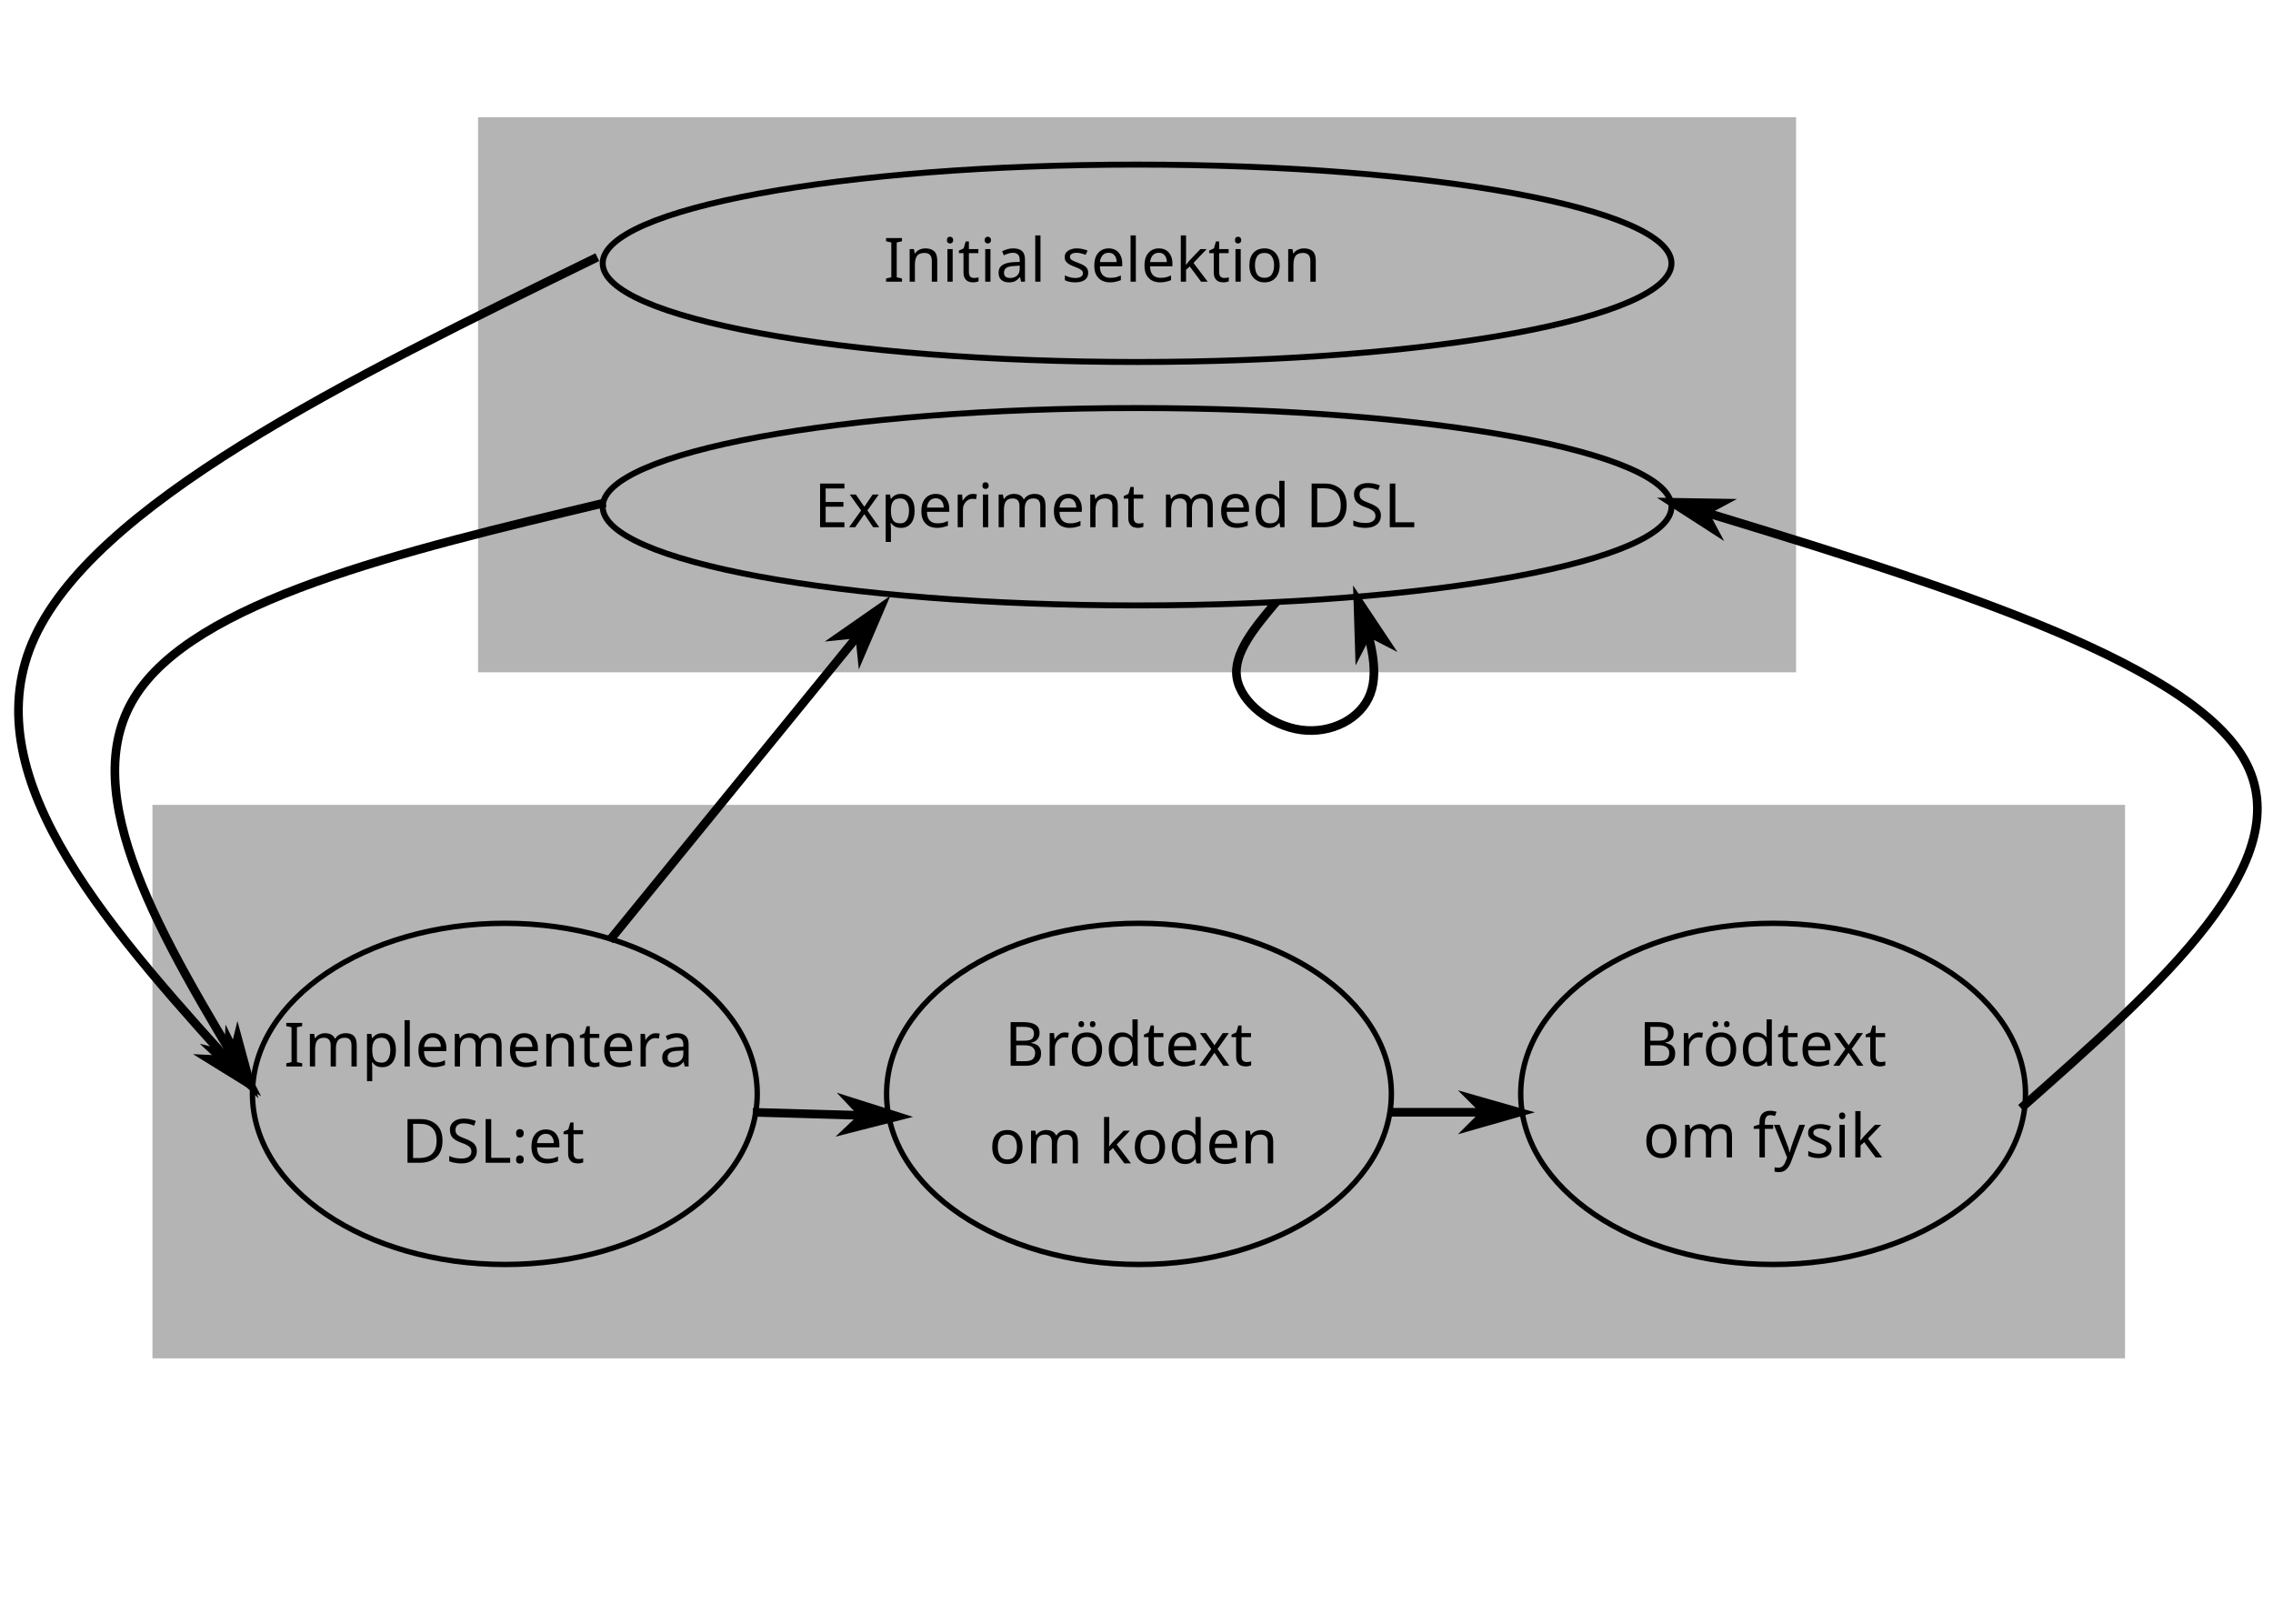
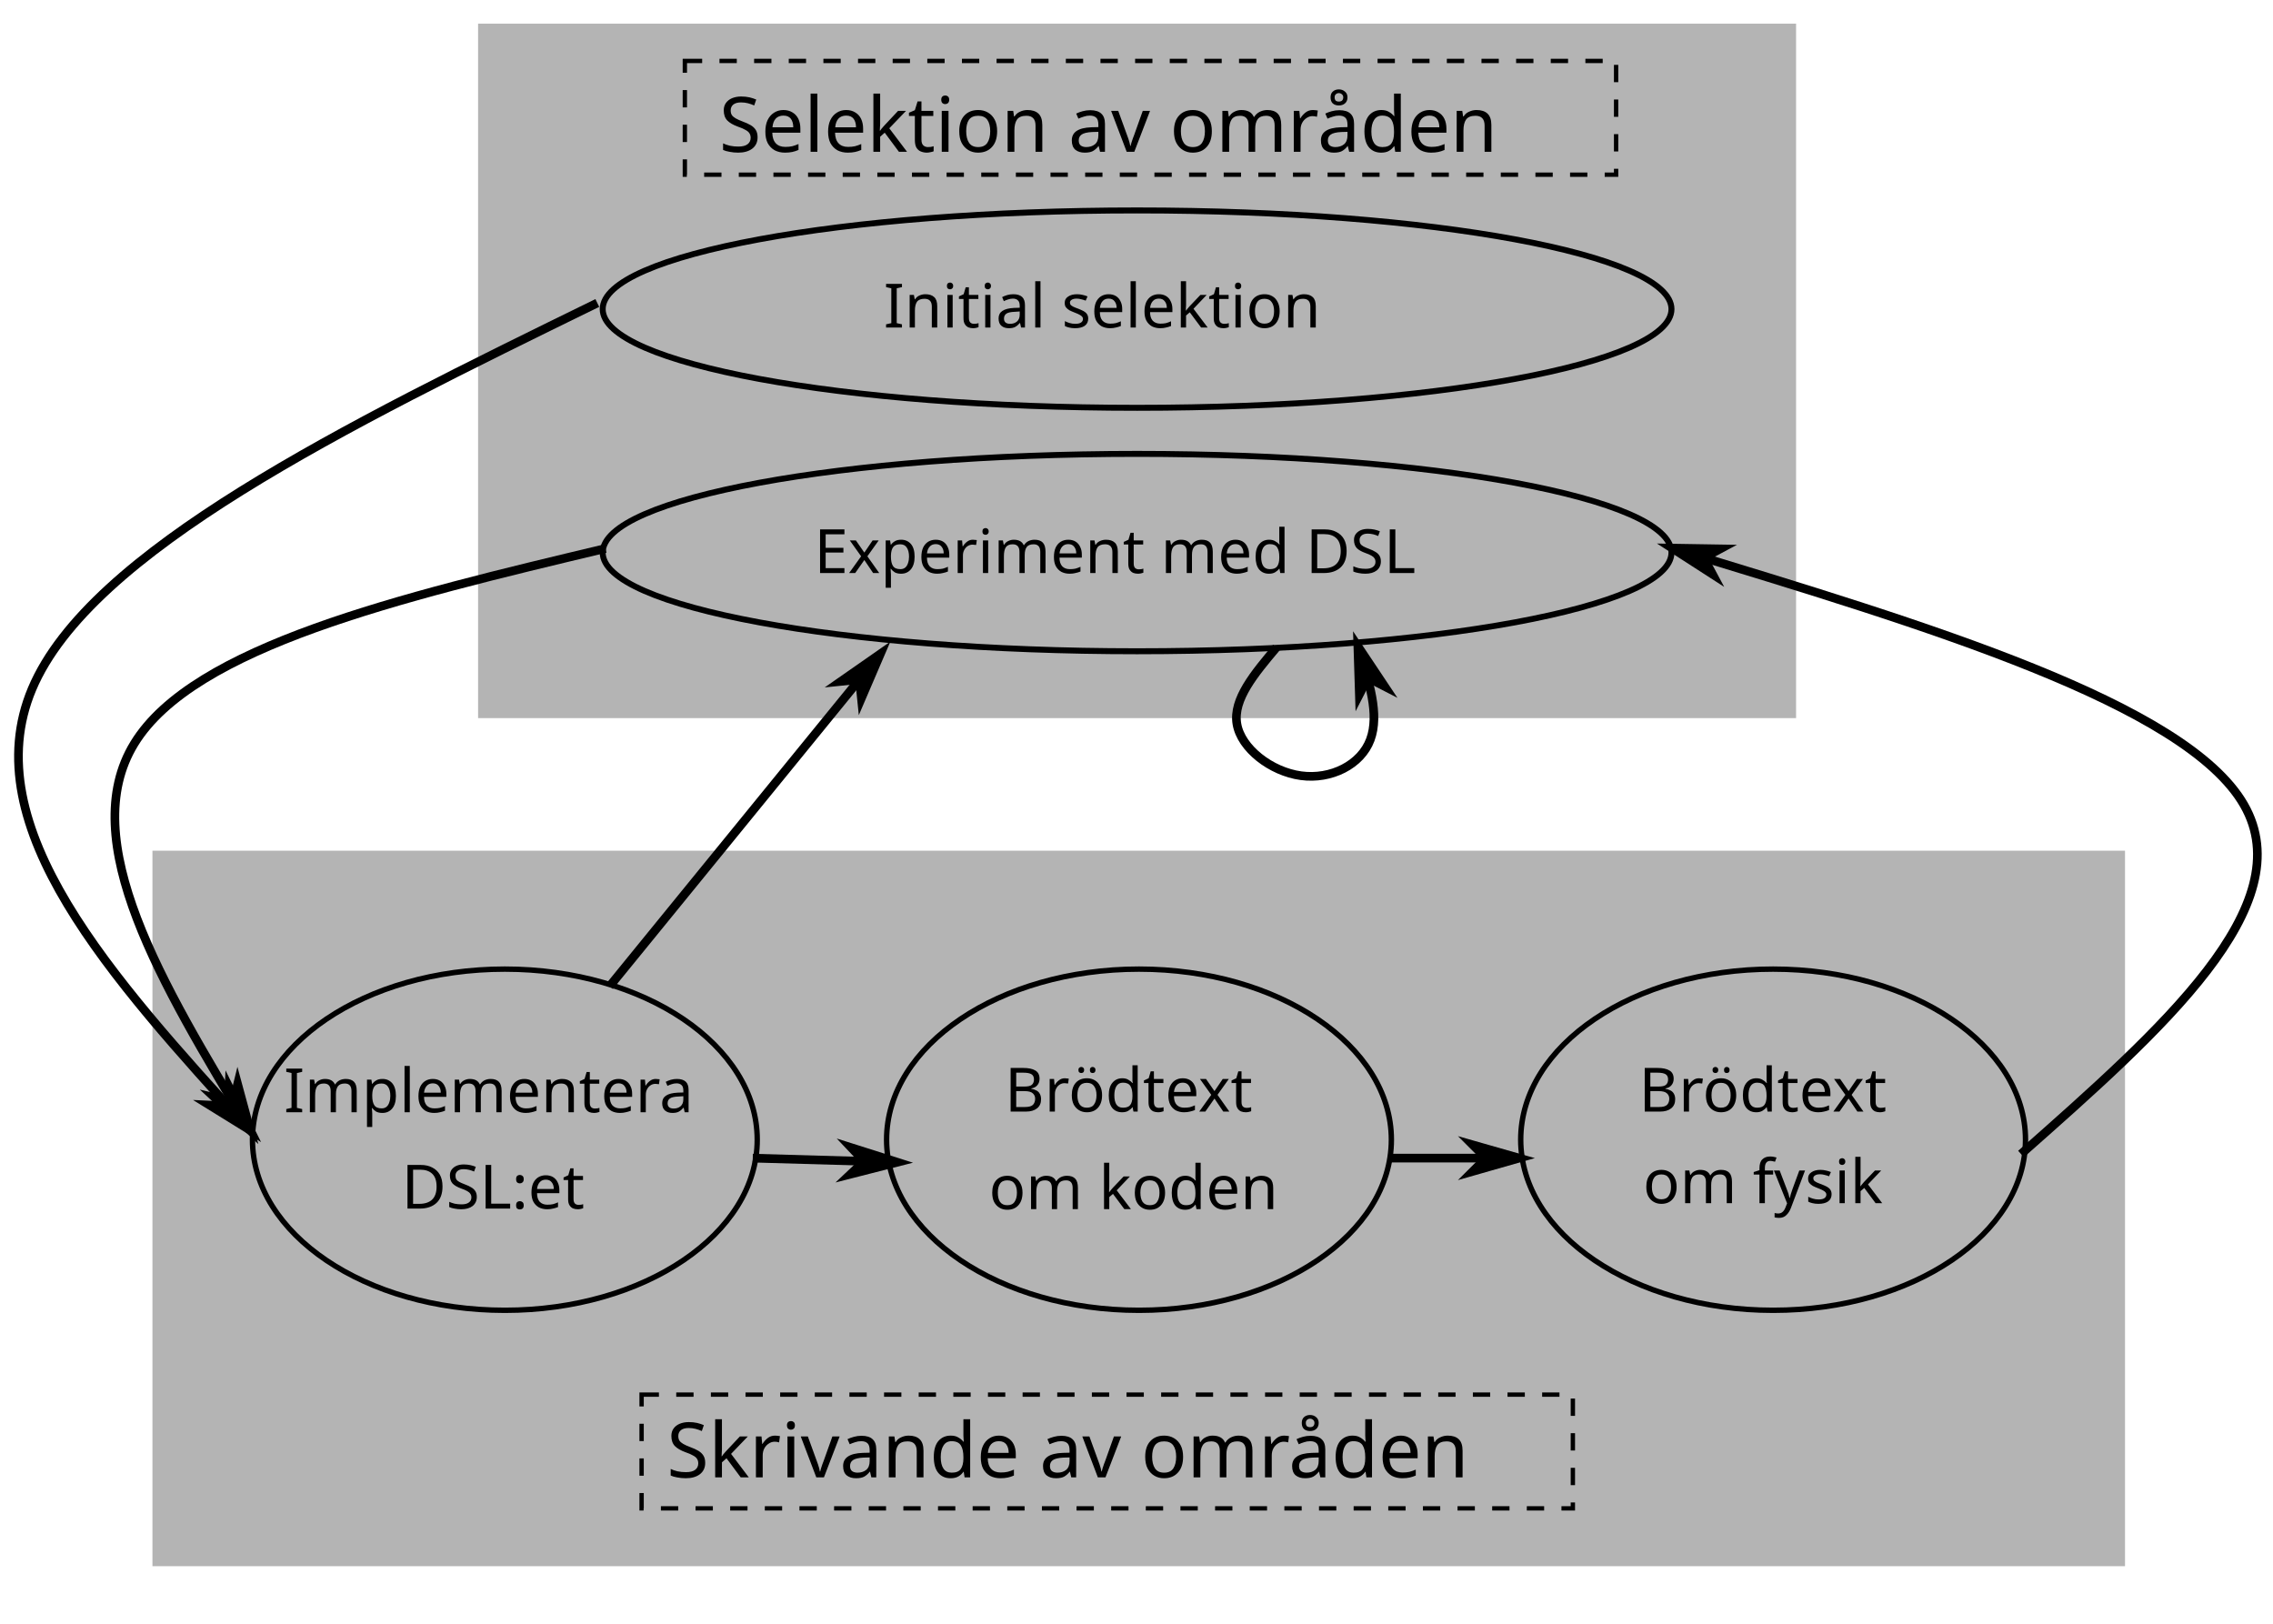
<svg xmlns="http://www.w3.org/2000/svg" width="210mm" height="150mm" viewBox="0 0 210 150" version="1.1" id="svg8">
  <defs id="defs2">
    <marker orient="auto" refY="0.0" refX="0.0" id="marker1603" style="overflow:visible;">
      <path id="path1601" d="M 0.0,0.0 L 5.0,-5.0 L -12.5,0.0 L 5.0,5.0 L 0.0,0.0 z " style="fill-rule:evenodd;stroke:#000000;stroke-width:1pt;stroke-opacity:1;fill:#000000;fill-opacity:1" transform="scale(0.4) rotate(180) translate(10,0)" />
    </marker>
    <marker style="overflow:visible;" id="marker1539" refX="0.0" refY="0.0" orient="auto">
      <path transform="scale(0.4) rotate(180) translate(10,0)" style="fill-rule:evenodd;stroke:#000000;stroke-width:1pt;stroke-opacity:1;fill:#000000;fill-opacity:1" d="M 0.0,0.0 L 5.0,-5.0 L -12.5,0.0 L 5.0,5.0 L 0.0,0.0 z " id="path1537" />
    </marker>
    <marker orient="auto" refY="0.0" refX="0.0" id="marker1481" style="overflow:visible;">
      <path id="path1479" d="M 0.0,0.0 L 5.0,-5.0 L -12.5,0.0 L 5.0,5.0 L 0.0,0.0 z " style="fill-rule:evenodd;stroke:#000000;stroke-width:1pt;stroke-opacity:1;fill:#000000;fill-opacity:1" transform="scale(0.4) rotate(180) translate(10,0)" />
    </marker>
    <marker style="overflow:visible;" id="marker1429" refX="0.0" refY="0.0" orient="auto">
      <path transform="scale(0.4) rotate(180) translate(10,0)" style="fill-rule:evenodd;stroke:#000000;stroke-width:1pt;stroke-opacity:1;fill:#000000;fill-opacity:1" d="M 0.0,0.0 L 5.0,-5.0 L -12.5,0.0 L 5.0,5.0 L 0.0,0.0 z " id="path1427" />
    </marker>
    <marker orient="auto" refY="0.0" refX="0.0" id="marker1383" style="overflow:visible;">
      <path id="path1381" d="M 0.0,0.0 L 5.0,-5.0 L -12.5,0.0 L 5.0,5.0 L 0.0,0.0 z " style="fill-rule:evenodd;stroke:#000000;stroke-width:1pt;stroke-opacity:1;fill:#000000;fill-opacity:1" transform="scale(0.4) rotate(180) translate(10,0)" />
    </marker>
    <marker style="overflow:visible;" id="marker1343" refX="0.0" refY="0.0" orient="auto">
      <path transform="scale(0.4) rotate(180) translate(10,0)" style="fill-rule:evenodd;stroke:#000000;stroke-width:1pt;stroke-opacity:1;fill:#000000;fill-opacity:1" d="M 0.0,0.0 L 5.0,-5.0 L -12.5,0.0 L 5.0,5.0 L 0.0,0.0 z " id="path1341" />
    </marker>
    <marker orient="auto" refY="0.0" refX="0.0" id="Arrow1Mend" style="overflow:visible;">
      <path id="path1030" d="M 0.0,0.0 L 5.0,-5.0 L -12.5,0.0 L 5.0,5.0 L 0.0,0.0 z " style="fill-rule:evenodd;stroke:#000000;stroke-width:1pt;stroke-opacity:1;fill:#000000;fill-opacity:1" transform="scale(0.4) rotate(180) translate(10,0)" />
    </marker>
    <marker orient="auto" refY="0.0" refX="0.0" id="Arrow1Lend" style="overflow:visible;">
      <path id="path1024" d="M 0.0,0.0 L 5.0,-5.0 L -12.5,0.0 L 5.0,5.0 L 0.0,0.0 z " style="fill-rule:evenodd;stroke:#000000;stroke-width:1pt;stroke-opacity:1;fill:#000000;fill-opacity:1" transform="scale(0.8) rotate(180) translate(12.5,0)" />
    </marker>
  </defs>
  <g id="layer1" transform="translate(0,-147)">
-     <rect id="rect3707" width="182.243" height="51.13" x="14.084" y="221.353" style="fill:#b4b4b4;fill-opacity:1;stroke-width:0.238" />
-     <rect id="rect3707-6" width="121.767" height="51.275" x="44.171" y="157.832" style="fill:#b4b4b4;fill-opacity:1;stroke-width:0.194" />
-     <ellipse style="fill:none;fill-opacity:1;stroke:#000000;stroke-width:0.551;stroke-miterlimit:4;stroke-dasharray:none;stroke-opacity:1" id="path4537" cx="105.054" cy="171.323" rx="49.372" ry="9.117" />
-     <ellipse style="fill:none;fill-opacity:1;stroke:#000000;stroke-width:0.551;stroke-miterlimit:4;stroke-dasharray:none;stroke-opacity:1" id="path4537-4" cx="105.054" cy="193.812" rx="49.372" ry="9.117" />
-     <ellipse style="fill:none;fill-opacity:1;stroke:#000000;stroke-width:0.498;stroke-miterlimit:4;stroke-dasharray:none;stroke-opacity:1" id="path4537-7" cx="46.642" cy="248.052" rx="23.318" ry="15.759" />
-     <ellipse style="fill:none;fill-opacity:1;stroke:#000000;stroke-width:0.498;stroke-miterlimit:4;stroke-dasharray:none;stroke-opacity:1" id="path4537-7-2" cx="105.229" cy="248.052" rx="23.318" ry="15.759" />
-     <ellipse style="fill:none;fill-opacity:1;stroke:#000000;stroke-width:0.498;stroke-miterlimit:4;stroke-dasharray:none;stroke-opacity:1" id="path4537-7-2-4" cx="163.815" cy="248.052" rx="23.318" ry="15.759" />
-     <text xml:space="preserve" style="font-style:normal;font-weight:normal;font-size:10.583px;line-height:1.25;font-family:sans-serif;letter-spacing:0px;word-spacing:0px;fill:#000000;fill-opacity:1;stroke:none;stroke-width:0.265" x="81.643" y="173.024" id="text4594">
-       <tspan id="tspan4592" x="81.643" y="173.024" style="font-size:5.644px;stroke-width:0.265">Initial selektion</tspan>
+     <rect id="rect3707" width="182.243" height="66.097" x="14.084" y="225.587" style="fill:#b4b4b4;fill-opacity:1;stroke-width:0.27" />
+     <rect id="rect3707-6" width="121.767" height="64.153" x="44.171" y="149.187" style="fill:#b4b4b4;fill-opacity:1;stroke-width:0.218" />
+     <ellipse style="fill:none;fill-opacity:1;stroke:#000000;stroke-width:0.551;stroke-miterlimit:4;stroke-dasharray:none;stroke-opacity:1" id="path4537" cx="105.054" cy="175.556" rx="49.372" ry="9.117" />
+     <ellipse style="fill:none;fill-opacity:1;stroke:#000000;stroke-width:0.551;stroke-miterlimit:4;stroke-dasharray:none;stroke-opacity:1" id="path4537-4" cx="105.054" cy="198.046" rx="49.372" ry="9.117" />
+     <ellipse style="fill:none;fill-opacity:1;stroke:#000000;stroke-width:0.498;stroke-miterlimit:4;stroke-dasharray:none;stroke-opacity:1" id="path4537-7" cx="46.642" cy="252.285" rx="23.318" ry="15.759" />
+     <ellipse style="fill:none;fill-opacity:1;stroke:#000000;stroke-width:0.498;stroke-miterlimit:4;stroke-dasharray:none;stroke-opacity:1" id="path4537-7-2" cx="105.229" cy="252.285" rx="23.318" ry="15.759" />
+     <ellipse style="fill:none;fill-opacity:1;stroke:#000000;stroke-width:0.498;stroke-miterlimit:4;stroke-dasharray:none;stroke-opacity:1" id="path4537-7-2-4" cx="163.815" cy="252.285" rx="23.318" ry="15.759" />
+     <text xml:space="preserve" style="font-style:normal;font-weight:normal;font-size:10.583px;line-height:1.25;font-family:sans-serif;letter-spacing:0px;word-spacing:0px;fill:#000000;fill-opacity:1;stroke:none;stroke-width:0.265" x="81.643" y="177.257" id="text4594">
+       <tspan id="tspan4592" x="81.643" y="177.257" style="font-size:5.644px;stroke-width:0.265">Initial selektion</tspan>
    </text>
-     <text xml:space="preserve" style="font-style:normal;font-weight:normal;font-size:10.583px;line-height:1.25;font-family:sans-serif;letter-spacing:0px;word-spacing:0px;fill:#000000;fill-opacity:1;stroke:none;stroke-width:0.265" x="75.217" y="195.702" id="text4598">
-       <tspan id="tspan4596" x="75.217" y="195.702" style="font-size:5.644px;stroke-width:0.265">Experiment med DSL</tspan>
+     <text xml:space="preserve" style="font-style:normal;font-weight:normal;font-size:10.583px;line-height:1.25;font-family:sans-serif;letter-spacing:0px;word-spacing:0px;fill:#000000;fill-opacity:1;stroke:none;stroke-width:0.265" x="75.217" y="199.936" id="text4598">
+       <tspan id="tspan4596" x="75.217" y="199.936" style="font-size:5.644px;stroke-width:0.265">Experiment med DSL</tspan>
    </text>
-     <text xml:space="preserve" style="font-style:normal;font-variant:normal;font-weight:normal;font-stretch:normal;font-size:7.056px;line-height:1.25;font-family:sans-serif;-inkscape-font-specification:'sans-serif, Normal';font-variant-ligatures:normal;font-variant-caps:normal;font-variant-numeric:normal;font-feature-settings:normal;text-align:start;letter-spacing:0px;word-spacing:0px;writing-mode:lr-tb;text-anchor:start;fill:#000000;fill-opacity:1;stroke:none;stroke-width:0.265" x="-40.065" y="219.137" id="text52">
-       <tspan id="tspan50" x="-40.065" y="225.379" style="stroke-width:0.265" />
+     <text xml:space="preserve" style="font-style:normal;font-variant:normal;font-weight:normal;font-stretch:normal;font-size:7.056px;line-height:1.25;font-family:sans-serif;-inkscape-font-specification:'sans-serif, Normal';font-variant-ligatures:normal;font-variant-caps:normal;font-variant-numeric:normal;font-feature-settings:normal;text-align:start;letter-spacing:0px;word-spacing:0px;writing-mode:lr-tb;text-anchor:start;fill:#000000;fill-opacity:1;stroke:none;stroke-width:0.265" x="-40.065" y="223.37" id="text52">
+       <tspan id="tspan50" x="-40.065" y="229.613" style="stroke-width:0.265" />
    </text>
-     <text xml:space="preserve" style="font-style:normal;font-variant:normal;font-weight:normal;font-stretch:normal;font-size:7.056px;line-height:1.25;font-family:sans-serif;-inkscape-font-specification:'sans-serif, Normal';font-variant-ligatures:normal;font-variant-caps:normal;font-variant-numeric:normal;font-feature-settings:normal;text-align:start;letter-spacing:0px;word-spacing:0px;writing-mode:lr-tb;text-anchor:start;fill:#000000;fill-opacity:1;stroke:none;stroke-width:0.265" x="26.232" y="245.52" id="text72">
-       <tspan id="tspan70" x="26.232" y="245.52" style="font-size:5.644px;stroke-width:0.265">Implementera</tspan>
+     <text xml:space="preserve" style="font-style:normal;font-variant:normal;font-weight:normal;font-stretch:normal;font-size:7.056px;line-height:1.25;font-family:sans-serif;-inkscape-font-specification:'sans-serif, Normal';font-variant-ligatures:normal;font-variant-caps:normal;font-variant-numeric:normal;font-feature-settings:normal;text-align:start;letter-spacing:0px;word-spacing:0px;writing-mode:lr-tb;text-anchor:start;fill:#000000;fill-opacity:1;stroke:none;stroke-width:0.265" x="26.232" y="249.753" id="text72">
+       <tspan id="tspan70" x="26.232" y="249.753" style="font-size:5.644px;stroke-width:0.265">Implementera</tspan>
    </text>
-     <text xml:space="preserve" style="font-style:normal;font-variant:normal;font-weight:normal;font-stretch:normal;font-size:7.056px;line-height:1.25;font-family:sans-serif;-inkscape-font-specification:'sans-serif, Normal';font-variant-ligatures:normal;font-variant-caps:normal;font-variant-numeric:normal;font-feature-settings:normal;text-align:start;letter-spacing:0px;word-spacing:0px;writing-mode:lr-tb;text-anchor:start;fill:#000000;fill-opacity:1;stroke:none;stroke-width:0.265" x="37.102" y="254.416" id="text72-1">
-       <tspan id="tspan70-0" x="37.102" y="254.416" style="font-size:5.644px;stroke-width:0.265">DSL:et</tspan>
+     <text xml:space="preserve" style="font-style:normal;font-variant:normal;font-weight:normal;font-stretch:normal;font-size:7.056px;line-height:1.25;font-family:sans-serif;-inkscape-font-specification:'sans-serif, Normal';font-variant-ligatures:normal;font-variant-caps:normal;font-variant-numeric:normal;font-feature-settings:normal;text-align:start;letter-spacing:0px;word-spacing:0px;writing-mode:lr-tb;text-anchor:start;fill:#000000;fill-opacity:1;stroke:none;stroke-width:0.265" x="37.102" y="258.649" id="text72-1">
+       <tspan id="tspan70-0" x="37.102" y="258.649" style="font-size:5.644px;stroke-width:0.265">DSL:et</tspan>
    </text>
-     <text xml:space="preserve" style="font-style:normal;font-variant:normal;font-weight:normal;font-stretch:normal;font-size:7.056px;line-height:1.25;font-family:sans-serif;-inkscape-font-specification:'sans-serif, Normal';font-variant-ligatures:normal;font-variant-caps:normal;font-variant-numeric:normal;font-feature-settings:normal;text-align:start;letter-spacing:0px;word-spacing:0px;writing-mode:lr-tb;text-anchor:start;fill:#000000;fill-opacity:1;stroke:none;stroke-width:0.265" x="92.825" y="245.456" id="text72-9">
-       <tspan id="tspan70-4" x="92.825" y="245.456" style="font-size:5.644px;stroke-width:0.265">Brödtext </tspan>
+     <text xml:space="preserve" style="font-style:normal;font-variant:normal;font-weight:normal;font-stretch:normal;font-size:7.056px;line-height:1.25;font-family:sans-serif;-inkscape-font-specification:'sans-serif, Normal';font-variant-ligatures:normal;font-variant-caps:normal;font-variant-numeric:normal;font-feature-settings:normal;text-align:start;letter-spacing:0px;word-spacing:0px;writing-mode:lr-tb;text-anchor:start;fill:#000000;fill-opacity:1;stroke:none;stroke-width:0.265" x="92.825" y="249.689" id="text72-9">
+       <tspan id="tspan70-4" x="92.825" y="249.689" style="font-size:5.644px;stroke-width:0.265">Brödtext </tspan>
    </text>
-     <text xml:space="preserve" style="font-style:normal;font-variant:normal;font-weight:normal;font-stretch:normal;font-size:7.056px;line-height:1.25;font-family:sans-serif;-inkscape-font-specification:'sans-serif, Normal';font-variant-ligatures:normal;font-variant-caps:normal;font-variant-numeric:normal;font-feature-settings:normal;text-align:start;letter-spacing:0px;word-spacing:0px;writing-mode:lr-tb;text-anchor:start;fill:#000000;fill-opacity:1;stroke:none;stroke-width:0.265" x="151.411" y="245.456" id="text72-9-5">
-       <tspan id="tspan70-4-3" x="151.411" y="245.456" style="font-size:5.644px;stroke-width:0.265">Brödtext </tspan>
+     <text xml:space="preserve" style="font-style:normal;font-variant:normal;font-weight:normal;font-stretch:normal;font-size:7.056px;line-height:1.25;font-family:sans-serif;-inkscape-font-specification:'sans-serif, Normal';font-variant-ligatures:normal;font-variant-caps:normal;font-variant-numeric:normal;font-feature-settings:normal;text-align:start;letter-spacing:0px;word-spacing:0px;writing-mode:lr-tb;text-anchor:start;fill:#000000;fill-opacity:1;stroke:none;stroke-width:0.265" x="151.411" y="249.689" id="text72-9-5">
+       <tspan id="tspan70-4-3" x="151.411" y="249.689" style="font-size:5.644px;stroke-width:0.265">Brödtext </tspan>
    </text>
-     <text xml:space="preserve" style="font-style:normal;font-variant:normal;font-weight:normal;font-stretch:normal;font-size:7.056px;line-height:1.25;font-family:sans-serif;-inkscape-font-specification:'sans-serif, Normal';font-variant-ligatures:normal;font-variant-caps:normal;font-variant-numeric:normal;font-feature-settings:normal;text-align:start;letter-spacing:0px;word-spacing:0px;writing-mode:lr-tb;text-anchor:start;fill:#000000;fill-opacity:1;stroke:none;stroke-width:0.265" x="151.791" y="253.918" id="text72-9-5-3">
-       <tspan id="tspan70-4-3-9" x="151.791" y="253.918" style="font-size:5.644px;stroke-width:0.265">om fysik</tspan>
+     <text xml:space="preserve" style="font-style:normal;font-variant:normal;font-weight:normal;font-stretch:normal;font-size:7.056px;line-height:1.25;font-family:sans-serif;-inkscape-font-specification:'sans-serif, Normal';font-variant-ligatures:normal;font-variant-caps:normal;font-variant-numeric:normal;font-feature-settings:normal;text-align:start;letter-spacing:0px;word-spacing:0px;writing-mode:lr-tb;text-anchor:start;fill:#000000;fill-opacity:1;stroke:none;stroke-width:0.265" x="151.791" y="258.152" id="text72-9-5-3">
+       <tspan id="tspan70-4-3-9" x="151.791" y="258.152" style="font-size:5.644px;stroke-width:0.265">om fysik</tspan>
    </text>
-     <text xml:space="preserve" style="font-style:normal;font-variant:normal;font-weight:normal;font-stretch:normal;font-size:7.056px;line-height:1.25;font-family:sans-serif;-inkscape-font-specification:'sans-serif, Normal';font-variant-ligatures:normal;font-variant-caps:normal;font-variant-numeric:normal;font-feature-settings:normal;text-align:start;letter-spacing:0px;word-spacing:0px;writing-mode:lr-tb;text-anchor:start;fill:#000000;fill-opacity:1;stroke:none;stroke-width:0.265" x="185.208" y="283.771" id="text138">
-       <tspan id="tspan136" x="185.208" y="290.013" style="stroke-width:0.265" />
+     <text xml:space="preserve" style="font-style:normal;font-variant:normal;font-weight:normal;font-stretch:normal;font-size:7.056px;line-height:1.25;font-family:sans-serif;-inkscape-font-specification:'sans-serif, Normal';font-variant-ligatures:normal;font-variant-caps:normal;font-variant-numeric:normal;font-feature-settings:normal;text-align:start;letter-spacing:0px;word-spacing:0px;writing-mode:lr-tb;text-anchor:start;fill:#000000;fill-opacity:1;stroke:none;stroke-width:0.265" x="185.208" y="288.004" id="text138">
+       <tspan id="tspan136" x="185.208" y="294.247" style="stroke-width:0.265" />
    </text>
-     <text xml:space="preserve" style="font-style:normal;font-variant:normal;font-weight:normal;font-stretch:normal;font-size:7.056px;line-height:1.25;font-family:sans-serif;-inkscape-font-specification:'sans-serif, Normal';font-variant-ligatures:normal;font-variant-caps:normal;font-variant-numeric:normal;font-feature-settings:normal;text-align:start;letter-spacing:0px;word-spacing:0px;writing-mode:lr-tb;text-anchor:start;fill:#000000;fill-opacity:1;stroke:none;stroke-width:0.265" x="91.359" y="254.465" id="text72-9-5-3-0">
-       <tspan id="tspan70-4-3-9-4" x="91.359" y="254.465" style="font-size:5.644px;stroke-width:0.265">om koden</tspan>
+     <text xml:space="preserve" style="font-style:normal;font-variant:normal;font-weight:normal;font-stretch:normal;font-size:7.056px;line-height:1.25;font-family:sans-serif;-inkscape-font-specification:'sans-serif, Normal';font-variant-ligatures:normal;font-variant-caps:normal;font-variant-numeric:normal;font-feature-settings:normal;text-align:start;letter-spacing:0px;word-spacing:0px;writing-mode:lr-tb;text-anchor:start;fill:#000000;fill-opacity:1;stroke:none;stroke-width:0.265" x="91.359" y="258.699" id="text72-9-5-3-0">
+       <tspan id="tspan70-4-3-9-4" x="91.359" y="258.699" style="font-size:5.644px;stroke-width:0.265">om koden</tspan>
    </text>
-     <path style="fill:none;stroke:#000000;stroke-width:0.8;stroke-linecap:butt;stroke-linejoin:miter;stroke-opacity:1;stroke-miterlimit:4;stroke-dasharray:none;marker-end:url(#marker1343)" d="m 55.185,170.756 c -23.333,11.415 -46.869,22.93 -52.223,35.656 -5.355,12.725 7.37,26.71 20.095,40.695" id="path188" />
-     <path style="fill:none;stroke:#000000;stroke-width:0.8;stroke-linecap:butt;stroke-linejoin:miter;stroke-opacity:1;stroke-miterlimit:4;stroke-dasharray:none;marker-end:url(#marker1603)" d="m 186.72,249.375 c 12.977,-11.466 25.955,-22.931 20.6,-32.254 -5.354,-9.323 -29.041,-16.505 -52.728,-23.686" id="path192" />
-     <path style="fill:none;stroke:#000000;stroke-width:0.8;stroke-linecap:butt;stroke-linejoin:miter;stroke-opacity:1;stroke-miterlimit:4;stroke-dasharray:none;marker-end:url(#Arrow1Mend)" d="m 55.94,193.435 c -19.024,4.536 -38.049,9.071 -43.53,18.017 -5.481,8.946 2.583,22.3 10.646,35.656" id="path196" />
-     <path style="fill:none;stroke:#000000;stroke-width:0.8;stroke-linecap:butt;stroke-linejoin:miter;stroke-opacity:1;stroke-miterlimit:4;stroke-dasharray:none;marker-end:url(#marker1539)" d="m 128.512,249.753 c 3.906,0 7.812,0 11.717,0" id="path200" />
-     <path style="fill:none;stroke:#000000;stroke-width:0.8;stroke-linecap:butt;stroke-linejoin:miter;stroke-opacity:1;stroke-miterlimit:4;stroke-dasharray:none;marker-end:url(#marker1481)" d="m 69.548,249.753 c 4.406,0.126 8.82,0.252 13.229,0.378" id="path204" />
-     <path style="fill:none;stroke:#000000;stroke-width:0.8;stroke-linecap:butt;stroke-linejoin:miter;stroke-opacity:1;stroke-miterlimit:4;stroke-dasharray:none;marker-end:url(#marker1383)" d="m 56.318,233.878 c 8.316,-10.206 16.631,-20.411 24.946,-30.616" id="path208" />
-     <path style="fill:none;stroke:#000000;stroke-width:0.8;stroke-linecap:butt;stroke-linejoin:miter;stroke-opacity:1;stroke-miterlimit:4;stroke-dasharray:none;marker-end:url(#marker1429)" d="m 117.929,202.582 c -2.016,2.394 -4.032,4.787 -3.653,7.056 0.378,2.268 3.15,4.41 5.921,4.788 2.772,0.378 5.544,-1.008 6.407,-3.333 0.864,-2.325 -0.108,-5.361 -1.116,-8.51" id="path212" />
+     <path style="fill:none;stroke:#000000;stroke-width:0.8;stroke-linecap:butt;stroke-linejoin:miter;stroke-miterlimit:4;stroke-dasharray:none;stroke-opacity:1;marker-end:url(#marker1343)" d="M 55.185,174.989 C 31.852,186.405 8.316,197.92 2.961,210.645 -2.394,223.37 10.331,237.355 23.057,251.34" id="path188" />
+     <path style="fill:none;stroke:#000000;stroke-width:0.8;stroke-linecap:butt;stroke-linejoin:miter;stroke-miterlimit:4;stroke-dasharray:none;stroke-opacity:1;marker-end:url(#marker1603)" d="m 186.72,253.608 c 12.977,-11.466 25.955,-22.931 20.6,-32.254 -5.354,-9.323 -29.041,-16.505 -52.728,-23.686" id="path192" />
+     <path style="fill:none;stroke:#000000;stroke-width:0.8;stroke-linecap:butt;stroke-linejoin:miter;stroke-miterlimit:4;stroke-dasharray:none;stroke-opacity:1;marker-end:url(#Arrow1Mend)" d="m 55.94,197.668 c -19.024,4.536 -38.049,9.071 -43.53,18.017 -5.481,8.946 2.583,22.3 10.646,35.656" id="path196" />
+     <path style="fill:none;stroke:#000000;stroke-width:0.8;stroke-linecap:butt;stroke-linejoin:miter;stroke-miterlimit:4;stroke-dasharray:none;stroke-opacity:1;marker-end:url(#marker1539)" d="m 128.512,253.986 c 3.906,0 7.812,0 11.717,0" id="path200" />
+     <path style="fill:none;stroke:#000000;stroke-width:0.8;stroke-linecap:butt;stroke-linejoin:miter;stroke-miterlimit:4;stroke-dasharray:none;stroke-opacity:1;marker-end:url(#marker1481)" d="m 69.548,253.986 c 4.406,0.126 8.82,0.252 13.229,0.378" id="path204" />
+     <path style="fill:none;stroke:#000000;stroke-width:0.8;stroke-linecap:butt;stroke-linejoin:miter;stroke-miterlimit:4;stroke-dasharray:none;stroke-opacity:1;marker-end:url(#marker1383)" d="m 56.318,238.111 c 8.316,-10.206 16.631,-20.411 24.946,-30.616" id="path208" />
+     <path style="fill:none;stroke:#000000;stroke-width:0.8;stroke-linecap:butt;stroke-linejoin:miter;stroke-miterlimit:4;stroke-dasharray:none;stroke-opacity:1;marker-end:url(#marker1429)" d="m 117.929,206.815 c -2.016,2.394 -4.032,4.787 -3.653,7.056 0.378,2.268 3.15,4.41 5.921,4.788 2.772,0.378 5.544,-1.008 6.407,-3.333 0.864,-2.325 -0.108,-5.361 -1.116,-8.51" id="path212" />
+     <text xml:space="preserve" style="font-style:normal;font-variant:normal;font-weight:normal;font-stretch:normal;font-size:7.056px;line-height:1.25;font-family:sans-serif;-inkscape-font-specification:'sans-serif, Normal';font-variant-ligatures:normal;font-variant-caps:normal;font-variant-numeric:normal;font-feature-settings:normal;text-align:start;letter-spacing:0px;word-spacing:0px;writing-mode:lr-tb;text-anchor:start;fill:#000000;fill-opacity:1;stroke:none;stroke-width:0.265" x="66.447" y="161.022" id="text926">
+       <tspan id="tspan924" x="66.447" y="161.022" style="stroke-width:0.265">Selektion av områden</tspan>
+     </text>
+     <text xml:space="preserve" style="font-style:normal;font-variant:normal;font-weight:normal;font-stretch:normal;font-size:7.056px;line-height:1.25;font-family:sans-serif;-inkscape-font-specification:'sans-serif, Normal';font-variant-ligatures:normal;font-variant-caps:normal;font-variant-numeric:normal;font-feature-settings:normal;text-align:start;letter-spacing:0px;word-spacing:0px;writing-mode:lr-tb;text-anchor:start;fill:#000000;fill-opacity:1;stroke:none;stroke-width:0.8;stroke-miterlimit:4;stroke-dasharray:none;stroke-opacity:1" x="61.607" y="283.482" id="text930">
+       <tspan id="tspan928" x="61.607" y="283.482" style="stroke:none;stroke-width:0.8;stroke-miterlimit:4;stroke-dasharray:none;stroke-opacity:1">Skrivande av områden</tspan>
+     </text>
+     <rect style="fill:none;fill-opacity:1;stroke:#000000;stroke-width:0.4;stroke-miterlimit:4;stroke-dasharray:1.6,1.6;stroke-dashoffset:0;stroke-opacity:1" id="rect932" width="86.038" height="10.508" x="59.277" y="275.834" />
+     <rect style="fill:none;fill-opacity:1;stroke:#000000;stroke-width:0.4;stroke-miterlimit:4;stroke-dasharray:1.6, 1.6;stroke-dashoffset:0;stroke-opacity:1" id="rect932-8" width="86.038" height="10.508" x="63.272" y="152.63" />
  </g>
</svg>
